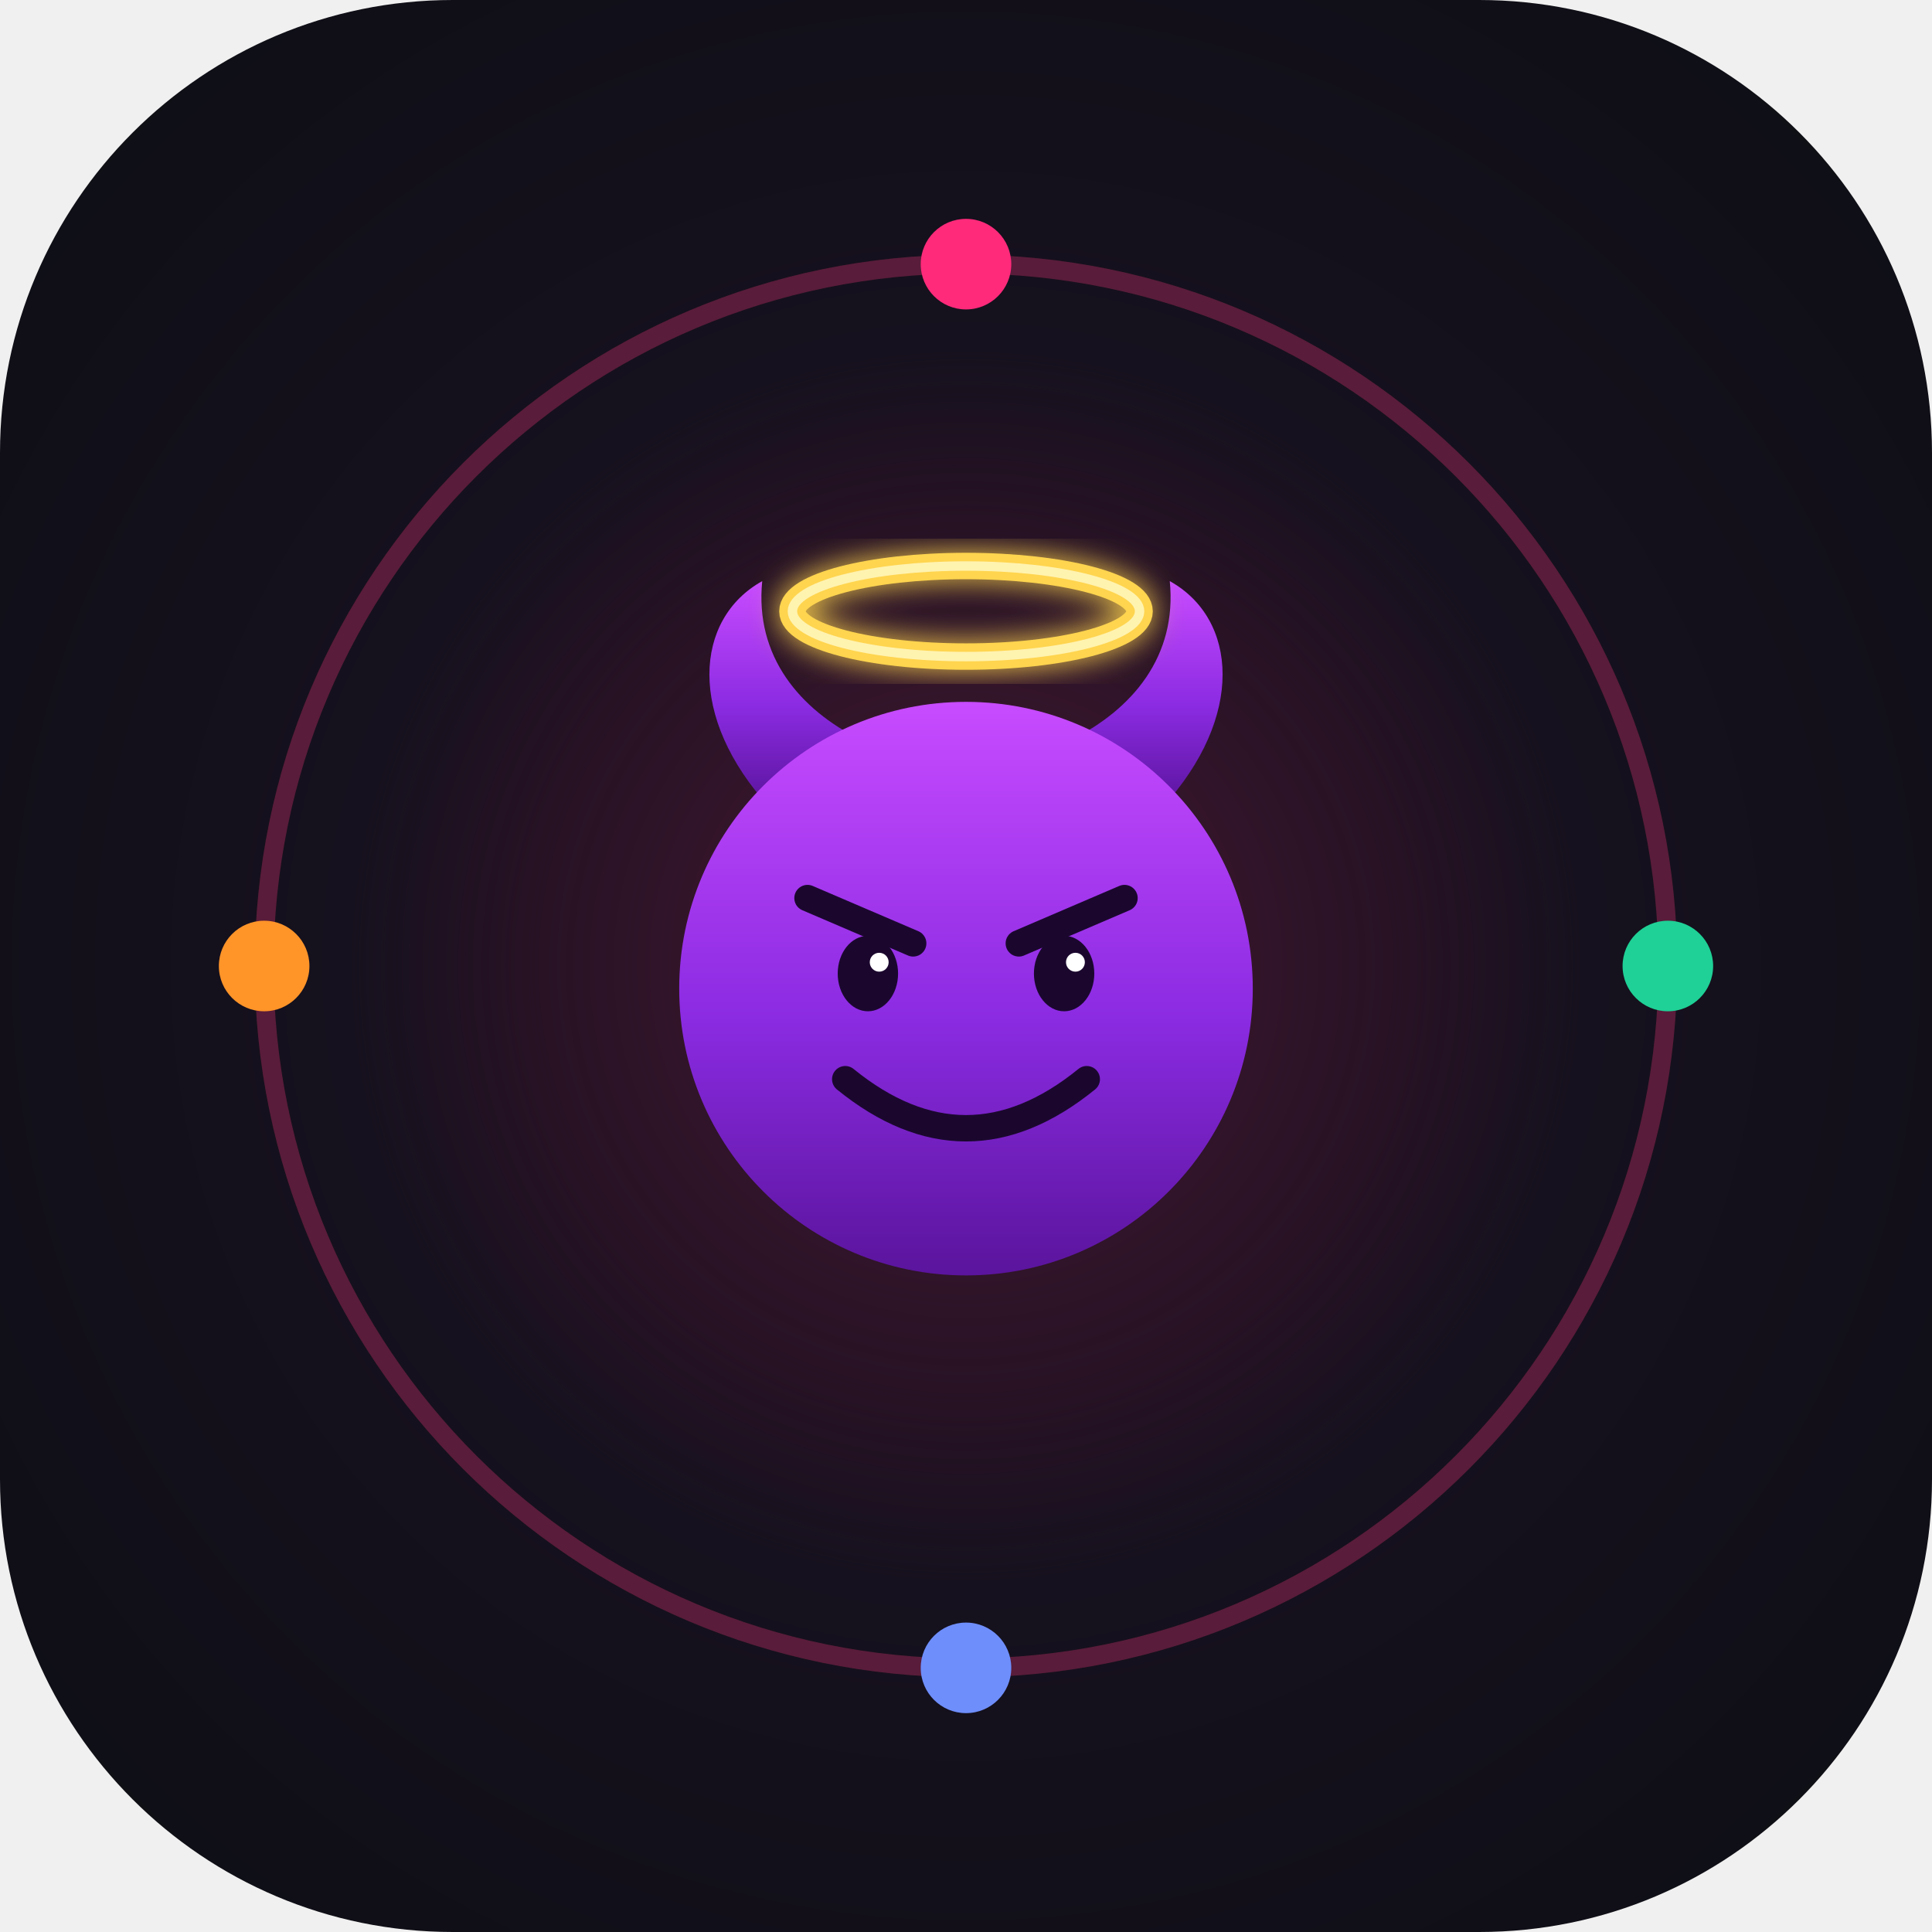
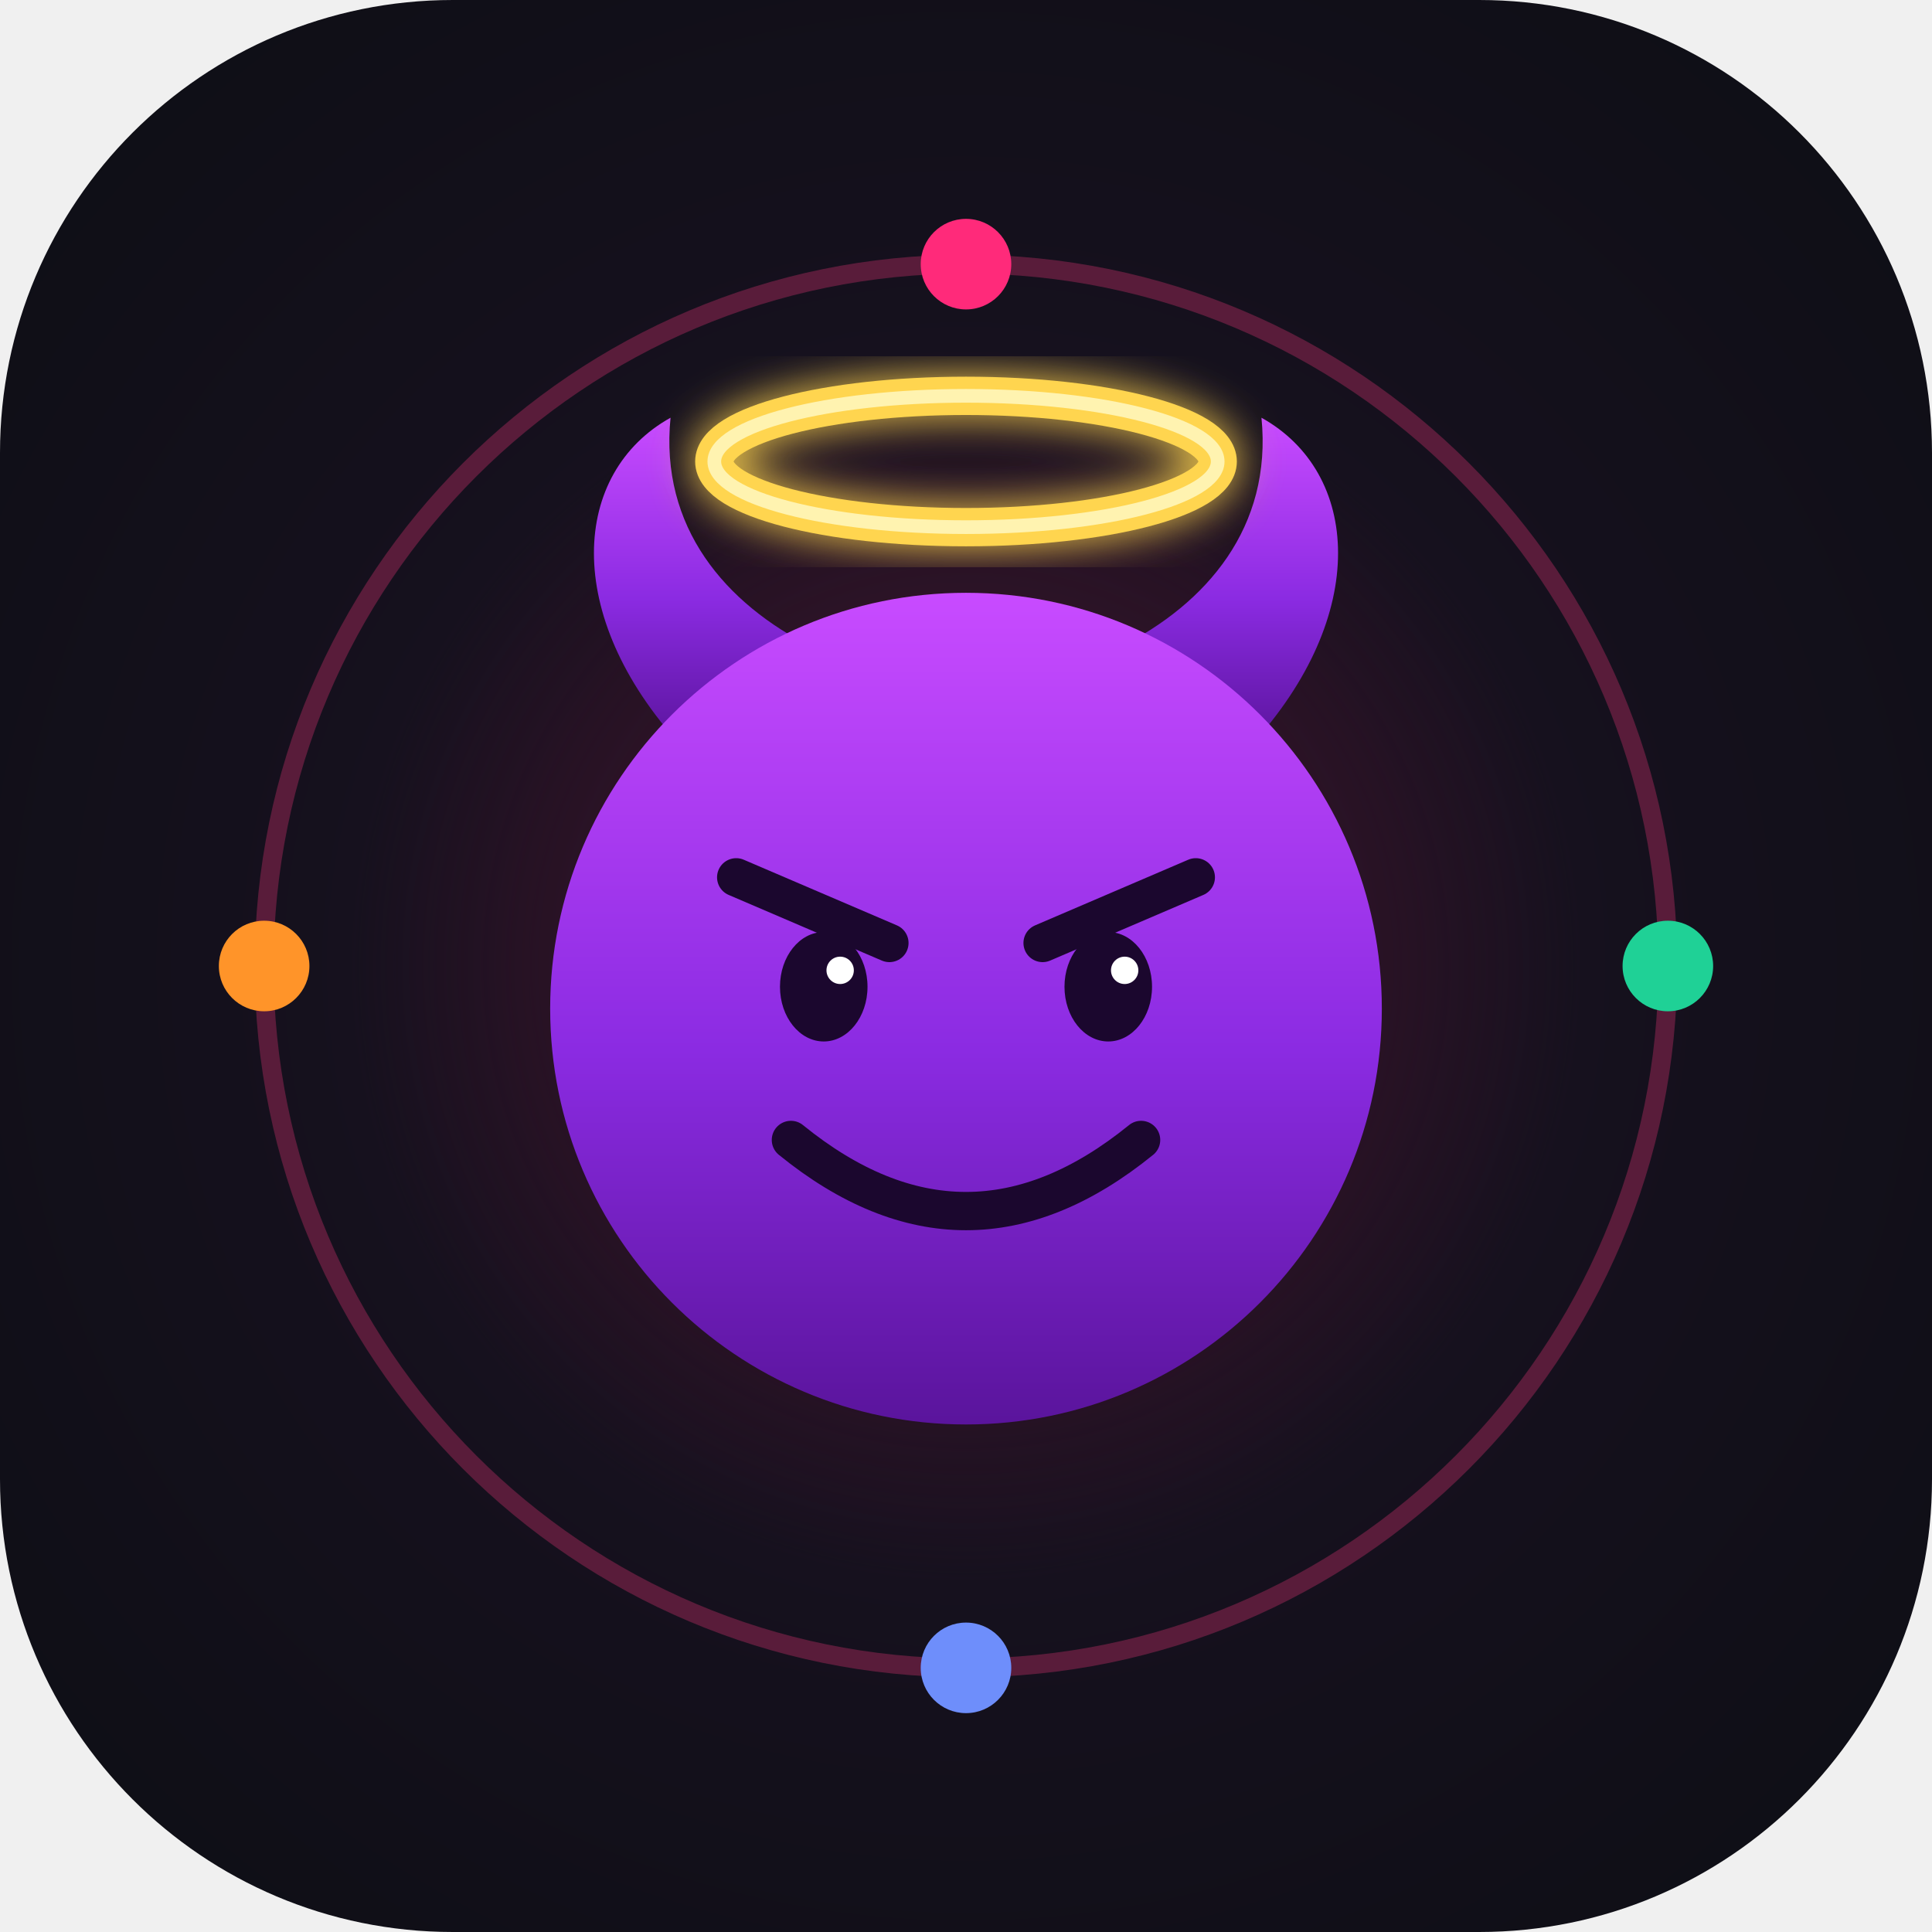
<svg xmlns="http://www.w3.org/2000/svg" viewBox="0 0 512 512" width="512" height="512">
  <defs>
    <radialGradient id="bgGrad" cx="50%" cy="50%" r="70%">
      <stop offset="0%" stop-color="#1d1326" />
      <stop offset="100%" stop-color="#0d0e14" />
    </radialGradient>
    <radialGradient id="centerGlow" cx="50%" cy="50%" r="50%">
      <stop offset="0%" stop-color="#5c1d3c" stop-opacity="0.75" />
      <stop offset="70%" stop-color="#3a1329" stop-opacity="0.45" />
      <stop offset="100%" stop-color="#3a1329" stop-opacity="0" />
    </radialGradient>
    <linearGradient id="devilGrad" x1="0%" y1="0%" x2="0%" y2="100%">
      <stop offset="0%" stop-color="#c84bff" />
      <stop offset="55%" stop-color="#8b2be2" />
      <stop offset="100%" stop-color="#5a149c" />
    </linearGradient>
    <filter id="haloGlow" x="-30%" y="-30%" width="160%" height="160%">
      <feGaussianBlur stdDeviation="4" result="blur" />
      <feMerge>
        <feMergeNode in="blur" />
        <feMergeNode in="SourceGraphic" />
      </feMerge>
    </filter>
  </defs>
  <rect width="512" height="512" rx="120" fill="url(#bgGrad)" />
  <circle cx="256" cy="256" r="165" fill="url(#centerGlow)" />
  <circle cx="256" cy="256" r="186" fill="none" stroke="#591c3a" stroke-width="5" />
  <circle cx="256" cy="70" r="12" fill="#ff2a7a" />
  <circle cx="442" cy="256" r="12" fill="#1fd196" />
  <circle cx="256" cy="442" r="12" fill="#6e8efb" />
  <circle cx="70" cy="256" r="12" fill="#ff9429" />
-   <g transform="translate(256, 268)">
+   <g transform="translate(256, 276) scale(1.45)">
    <path d="M -52,-54 C -74,-78 -72,-104 -54,-114 C -56,-94 -44,-80 -28,-72 Z" fill="url(#devilGrad)" />
    <path d="M 52,-54 C 74,-78 72,-104 54,-114 C 56,-94 44,-80 28,-72 Z" fill="url(#devilGrad)" />
    <circle cx="0" cy="-6" r="76" fill="url(#devilGrad)" />
    <ellipse cx="0" cy="-106" rx="46" ry="12" fill="none" stroke="#ffd54f" stroke-width="7" filter="url(#haloGlow)" />
    <ellipse cx="0" cy="-106" rx="46" ry="12" fill="none" stroke="#fff3b0" stroke-width="2.5" />
    <path d="M -42,-30 L -14,-18" stroke="#1b072e" stroke-width="7" stroke-linecap="round" />
    <path d="M 42,-30 L 14,-18" stroke="#1b072e" stroke-width="7" stroke-linecap="round" />
    <ellipse cx="-26" cy="-10" rx="8" ry="10" fill="#1b072e" />
    <ellipse cx="26" cy="-10" rx="8" ry="10" fill="#1b072e" />
    <circle cx="-23" cy="-13" r="2.5" fill="#ffffff" />
    <circle cx="29" cy="-13" r="2.5" fill="#ffffff" />
    <path d="M -32,18 Q 0,44 32,18" fill="none" stroke="#1b072e" stroke-width="7" stroke-linecap="round" />
  </g>
</svg>
